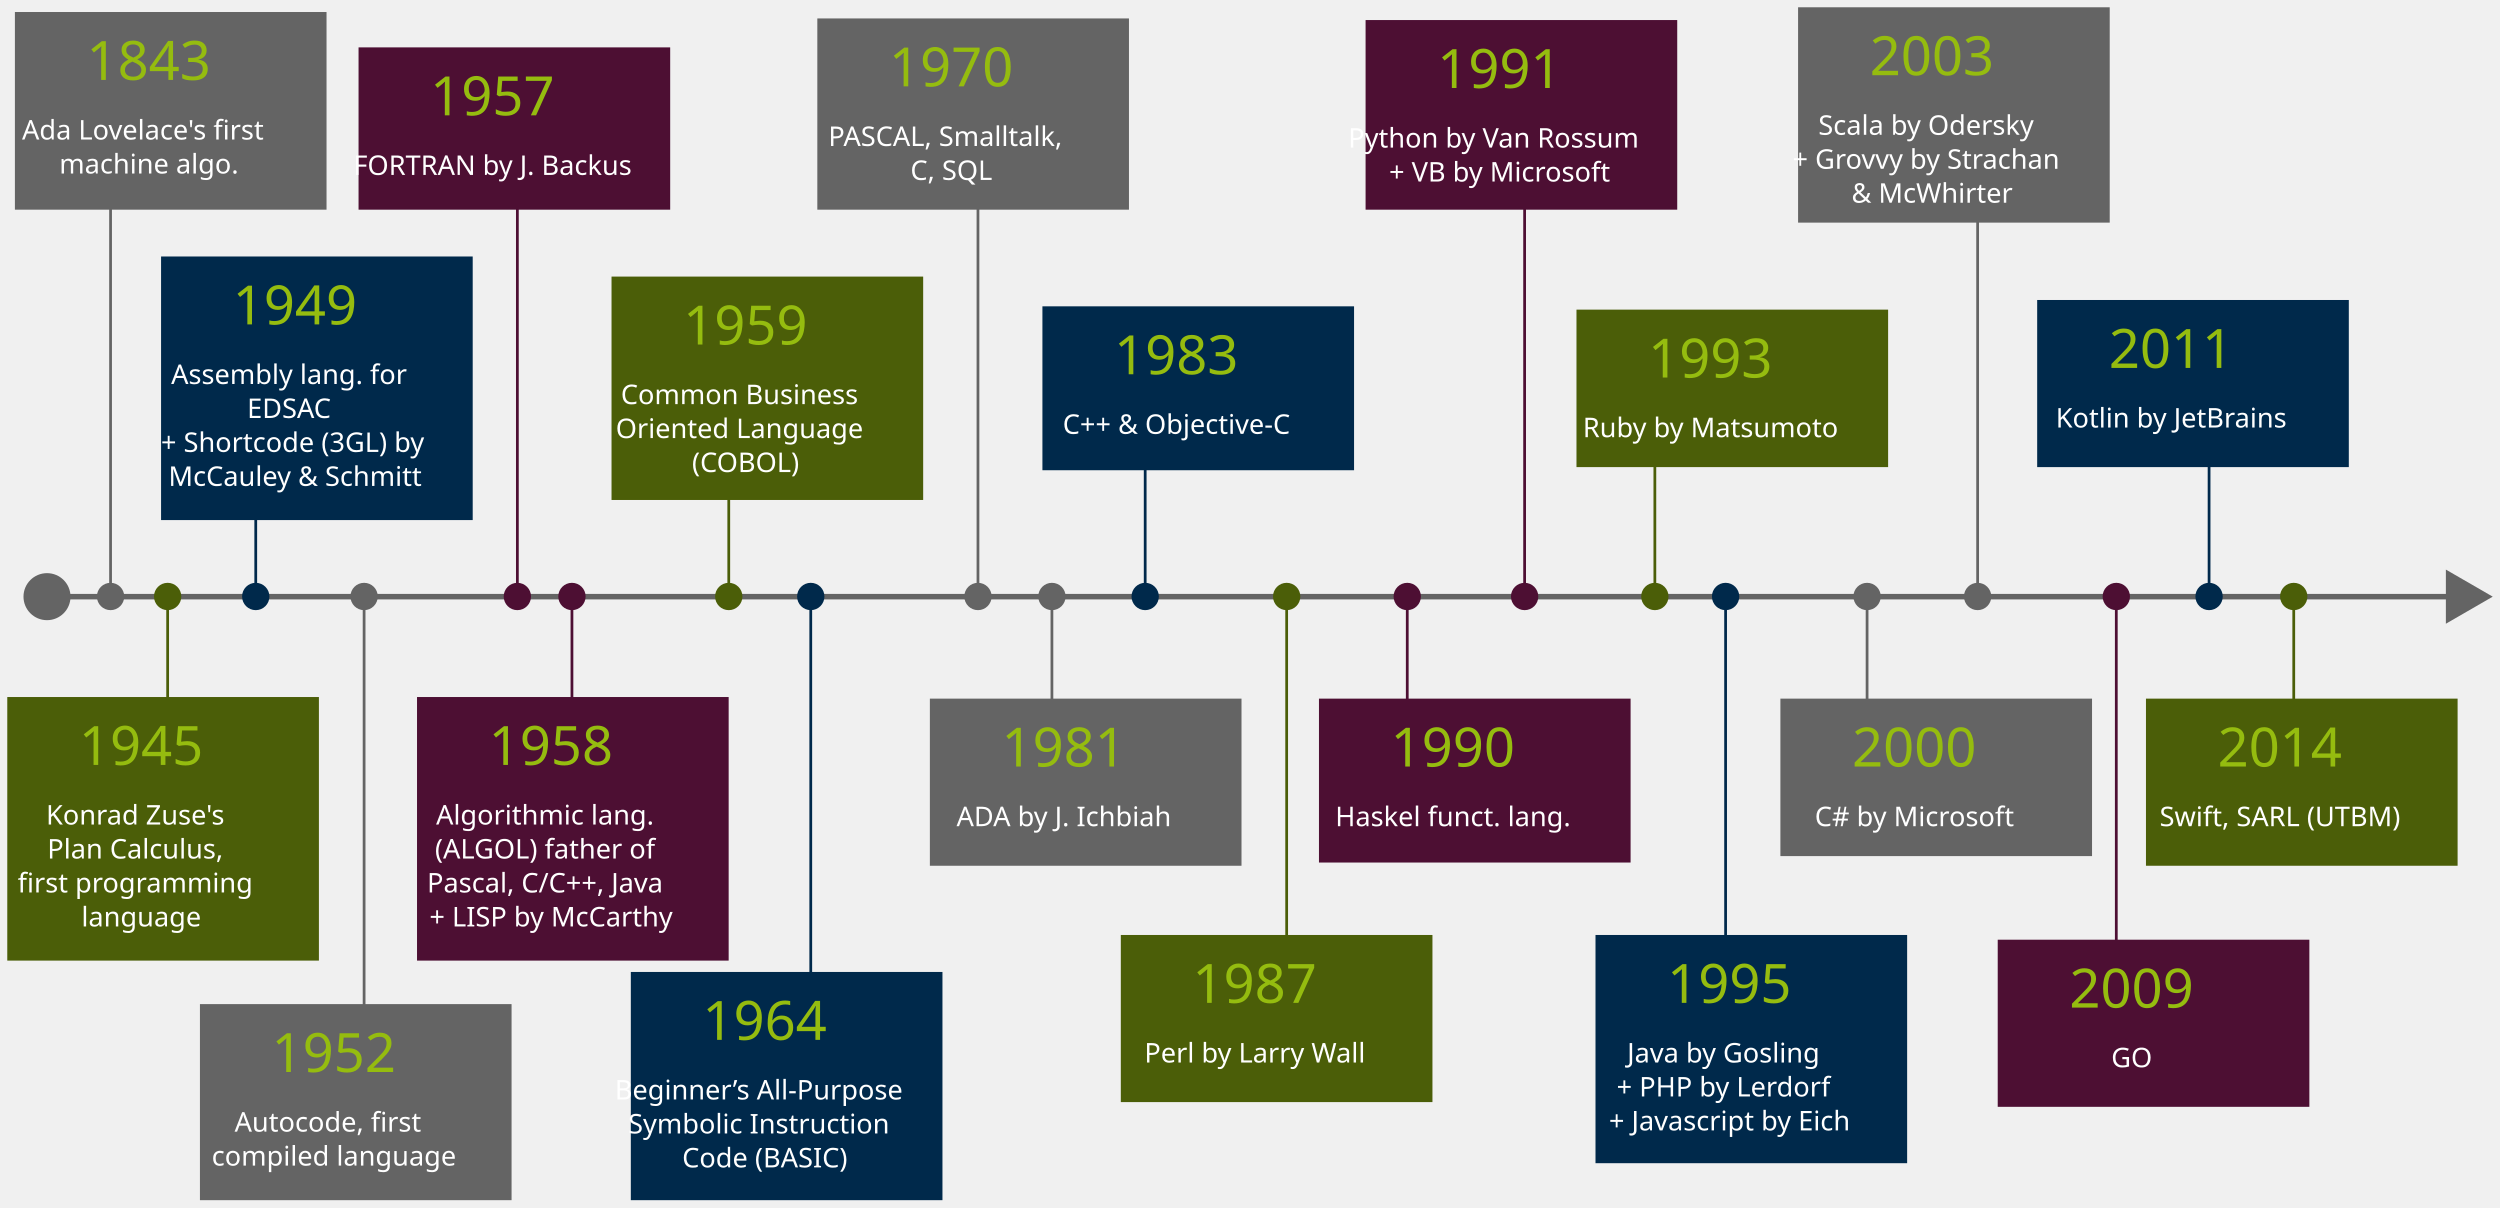
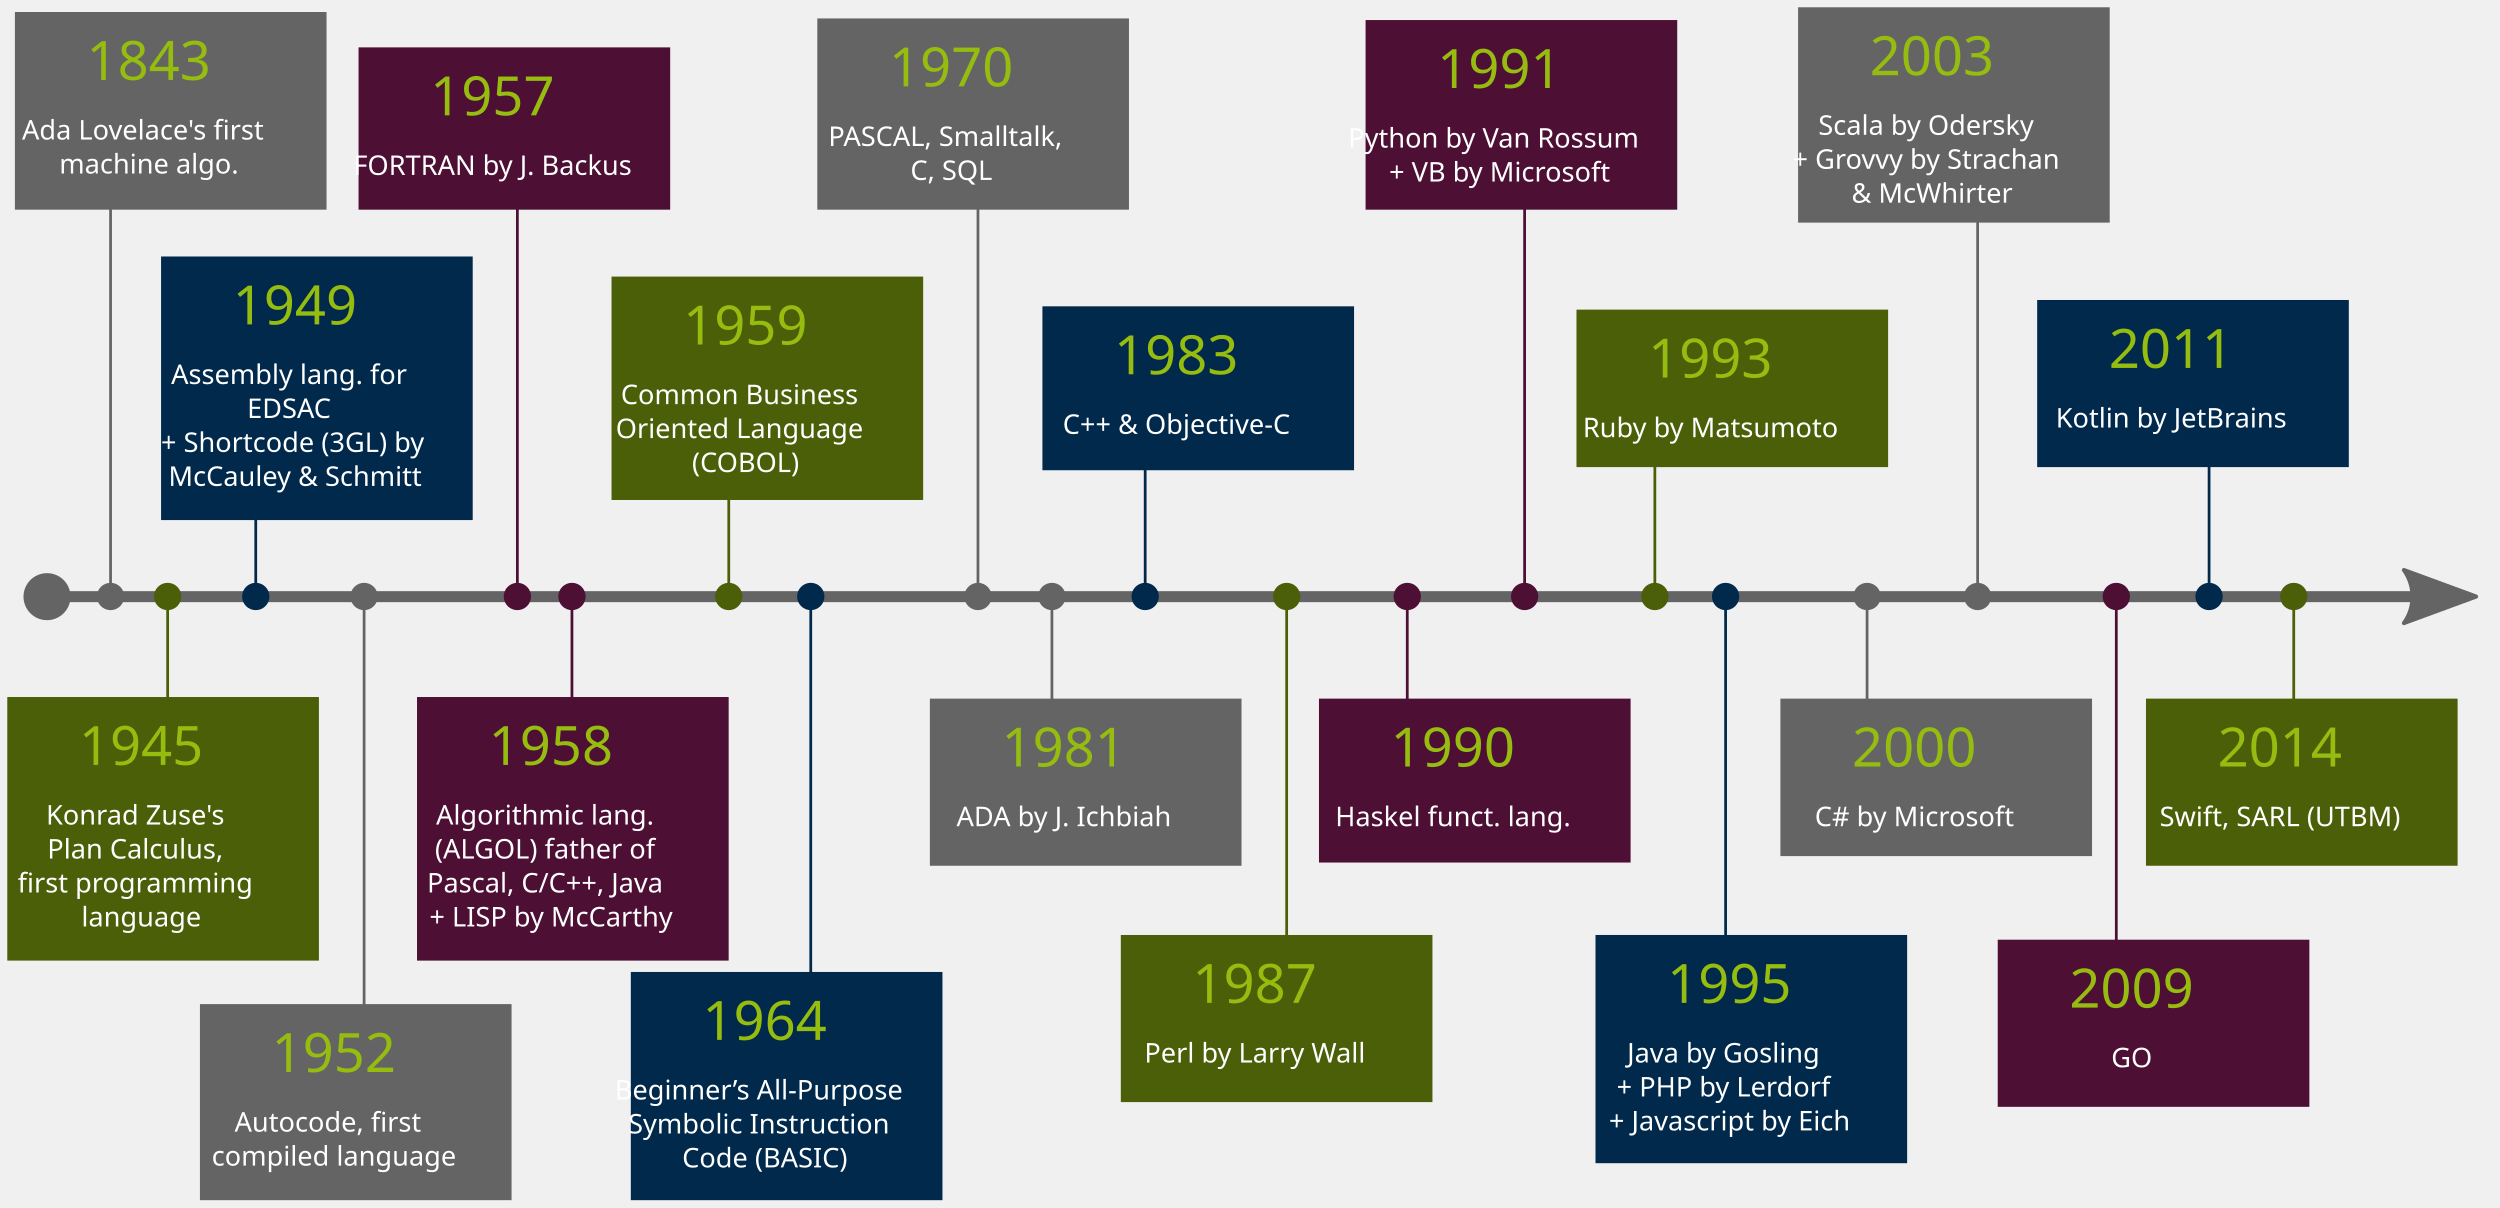
<svg xmlns="http://www.w3.org/2000/svg" width="1717.965" height="829.739" viewBox="0 0 454.545 219.535" version="1.1" id="svg8">
  <defs id="defs2">
+     <marker orient="auto" refY="0.0" refX="0.0" id="Arrow2Mend" style="overflow:visible;">
+       <path id="path1108" style="fill-rule:evenodd;stroke-width:0.625;stroke-linejoin:round;stroke:#646464;stroke-opacity:1;fill:#646464;fill-opacity:1" d="M 8.719,4.034 L -2.207,0.016 L 8.719,-4.002 C 6.973,-1.63 6.983,1.616 8.719,4.034 z " transform="scale(0.6) rotate(180) translate(0,0)" />
+     </marker>
+     <marker orient="auto" refY="0.0" refX="0.0" id="Arrow1Sstart" style="overflow:visible">
+       <path id="path1093" d="M 0.0,0.0 L 5.0,-5.0 L -12.5,0.0 L 5.0,5.0 L 0.0,0.0 z " style="fill-rule:evenodd;stroke:#646464;stroke-width:1pt;stroke-opacity:1;fill:#646464;fill-opacity:1" transform="scale(0.2) translate(6,0)" />
+     </marker>
+     <marker orient="auto" refY="0.0" refX="0.0" id="Arrow1Send" style="overflow:visible;">
+       <path id="path1096" d="M 0.0,0.0 L 5.0,-5.0 L -12.5,0.0 L 5.0,5.0 L 0.0,0.0 z " style="fill-rule:evenodd;stroke:#646464;stroke-width:1pt;stroke-opacity:1;fill:#646464;fill-opacity:1" transform="scale(0.2) rotate(180) translate(6,0)" />
+     </marker>
    <marker orient="auto" refY="0" refX="0" id="TriangleOutL" style="overflow:visible">
      <path id="path966" d="M 5.77,0 -2.88,5 V -5 Z" style="fill:#646464;fill-opacity:1;fill-rule:evenodd;stroke:#646464;stroke-width:1pt;stroke-opacity:1" transform="scale(0.8)" />
    </marker>
  </defs>
  <g id="layer1" transform="translate(-1.090882,-58.02435)">
    <g id="g1514" transform="translate(-1.5875,6.35)">
      <circle r="4.276" cy="160.158" cx="11.225" id="path12" style="opacity:1;fill:#646464;fill-opacity:1;stroke:none;stroke-width:1;stroke-miterlimit:4;stroke-dasharray:none;stroke-dashoffset:0;stroke-opacity:1" />
-       <path id="path822" d="M 8.537,160.158 H 450.219" style="fill:none;stroke:#646464;stroke-width:1;stroke-linecap:butt;stroke-linejoin:miter;stroke-miterlimit:4;stroke-dasharray:none;stroke-opacity:1;marker-end:url(#TriangleOutL)" />
+       <path id="path822" d="M 8.537,160.158 H 450.219" style="fill:none;stroke:#646464;stroke-width:2;stroke-linecap:butt;stroke-linejoin:miter;stroke-miterlimit:4;stroke-dasharray:none;stroke-opacity:1;marker-end:url(#Arrow2Mend)" />
    </g>
    <flowRoot xml:space="preserve" id="flowRoot1541" style="font-style:normal;font-weight:normal;font-size:16px;line-height:1.25;font-family:sans-serif;letter-spacing:0px;word-spacing:0px;fill:#000000;fill-opacity:1;stroke:none">
      <flowRegion id="flowRegion1543">
        <rect id="rect1545" width="38.386" height="30.305" x="212.132" y="143.655" />
      </flowRegion>
      <flowPara id="flowPara1547" />
    </flowRoot>
    <g id="g914" transform="translate(-24.26306,-9.939085)">
      <rect y="70.147" x="28.063" height="35.939" width="56.661" id="rect1535" style="opacity:1;fill:#646464;fill-opacity:1;stroke:none;stroke-width:1;stroke-miterlimit:4;stroke-dasharray:none;stroke-dashoffset:0;stroke-opacity:1" />
      <text id="text1539" y="82.499" x="56.247" style="font-style:normal;font-weight:normal;font-size:4.233px;line-height:1.25;font-family:sans-serif;letter-spacing:0px;word-spacing:0px;fill:#000000;fill-opacity:1;stroke:none;stroke-width:0.265" xml:space="preserve">
        <tspan style="font-size:9.878px;text-align:center;text-anchor:middle;fill:#95bc0f;fill-opacity:1;stroke-width:0.265" y="82.499" x="56.247" id="tspan1537">1843</tspan>
      </text>
      <text id="text1539-3" y="93.336" x="56.283" style="font-style:normal;font-weight:normal;font-size:4.233px;line-height:1.25;font-family:sans-serif;letter-spacing:0px;word-spacing:0px;fill:#000000;fill-opacity:1;stroke:none;stroke-width:0.265" xml:space="preserve">
        <tspan id="tspan872" style="font-size:4.939px;text-align:center;text-anchor:middle;fill:#ffffff;stroke-width:0.265" y="93.336" x="56.283">Ada Lovelace's first</tspan>
        <tspan id="tspan880" style="font-size:4.939px;text-align:center;text-anchor:middle;fill:#ffffff;stroke-width:0.265" y="99.51" x="56.283">machine algo.</tspan>
      </text>
    </g>
    <flowRoot xml:space="preserve" id="flowRoot882" style="font-style:normal;font-weight:normal;font-size:16px;line-height:1.25;font-family:sans-serif;letter-spacing:0px;word-spacing:0px;fill:#000000;fill-opacity:1;stroke:none">
      <flowRegion id="flowRegion884">
        <rect id="rect886" width="30.936" height="62.977" x="243.068" y="184.029" />
      </flowRegion>
      <flowPara id="flowPara888" />
    </flowRoot>
    <flowRoot xml:space="preserve" id="flowRoot890" style="font-style:normal;font-weight:normal;font-size:16px;line-height:1.25;font-family:sans-serif;letter-spacing:0px;word-spacing:0px;fill:#000000;fill-opacity:1;stroke:none">
      <flowRegion id="flowRegion892">
        <rect id="rect894" width="8.839" height="30.936" x="227.6" y="108.899" />
      </flowRegion>
      <flowPara id="flowPara896" />
    </flowRoot>
    <flowRoot xml:space="preserve" id="flowRoot898" style="font-style:normal;font-weight:normal;font-size:16px;line-height:1.25;font-family:sans-serif;letter-spacing:0px;word-spacing:0px;fill:#000000;fill-opacity:1;stroke:none">
      <flowRegion id="flowRegion900">
        <rect id="rect902" width="2.21" height="35.355" x="224.285" y="105.584" />
      </flowRegion>
      <flowPara id="flowPara904" />
    </flowRoot>
    <g id="g914-7" transform="translate(-25.6495,114.6085)">
      <rect y="70.147" x="28.063" height="47.925" width="56.661" id="rect1535-5" style="opacity:1;fill:#4b5e08;fill-opacity:1;stroke:none;stroke-width:1;stroke-miterlimit:4;stroke-dasharray:none;stroke-dashoffset:0;stroke-opacity:1" />
      <text id="text1539-35" y="82.499" x="56.247" style="font-style:normal;font-weight:normal;font-size:4.233px;line-height:1.25;font-family:sans-serif;letter-spacing:0px;word-spacing:0px;fill:#000000;fill-opacity:1;stroke:none;stroke-width:0.265" xml:space="preserve">
        <tspan style="font-size:9.878px;text-align:center;text-anchor:middle;fill:#95bc0f;fill-opacity:1;stroke-width:0.265" y="82.499" x="56.247" id="tspan1537-6">1945</tspan>
      </text>
      <text id="text1539-3-2" y="93.336" x="56.283" style="font-style:normal;font-weight:normal;font-size:4.233px;line-height:1.25;font-family:sans-serif;letter-spacing:0px;word-spacing:0px;fill:#000000;fill-opacity:1;stroke:none;stroke-width:0.265" xml:space="preserve">
        <tspan id="tspan880-7" style="font-size:4.939px;text-align:center;text-anchor:middle;fill:#ffffff;stroke-width:0.265" y="93.336" x="56.283">Konrad Zuse's</tspan>
        <tspan style="font-size:4.939px;text-align:center;text-anchor:middle;fill:#ffffff;stroke-width:0.265" y="99.51" x="56.283" id="tspan964">Plan Calculus,</tspan>
        <tspan style="font-size:4.939px;text-align:center;text-anchor:middle;fill:#ffffff;stroke-width:0.265" y="105.684" x="56.283" id="tspan966">first programming</tspan>
        <tspan style="font-size:4.939px;text-align:center;text-anchor:middle;fill:#ffffff;stroke-width:0.265" y="111.857" x="56.283" id="tspan968">language</tspan>
      </text>
    </g>
    <g id="g914-7-0" transform="translate(2.313551,34.51118)">
      <rect y="70.147" x="28.063" height="47.925" width="56.661" id="rect1535-5-9" style="opacity:1;fill:#00294b;fill-opacity:1;stroke:none;stroke-width:1;stroke-miterlimit:4;stroke-dasharray:none;stroke-dashoffset:0;stroke-opacity:1" />
      <text id="text1539-35-3" y="82.499" x="56.247" style="font-style:normal;font-weight:normal;font-size:4.233px;line-height:1.25;font-family:sans-serif;letter-spacing:0px;word-spacing:0px;fill:#000000;fill-opacity:1;stroke:none;stroke-width:0.265" xml:space="preserve">
        <tspan style="font-size:9.878px;text-align:center;text-anchor:middle;fill:#95bc0f;fill-opacity:1;stroke-width:0.265" y="82.499" x="56.247" id="tspan1537-6-6">1949</tspan>
      </text>
      <text id="text1539-3-2-0" y="93.336" x="56.283" style="font-style:normal;font-weight:normal;font-size:4.233px;line-height:1.25;font-family:sans-serif;letter-spacing:0px;word-spacing:0px;fill:#000000;fill-opacity:1;stroke:none;stroke-width:0.265" xml:space="preserve">
        <tspan style="font-size:4.939px;text-align:center;text-anchor:middle;fill:#ffffff;stroke-width:0.265" y="93.336" x="56.283" id="tspan968-1">Assembly lang. for</tspan>
        <tspan style="font-size:4.939px;text-align:center;text-anchor:middle;fill:#ffffff;stroke-width:0.265" y="99.51" x="56.283" id="tspan1023">EDSAC</tspan>
        <tspan style="font-size:4.939px;text-align:center;text-anchor:middle;fill:#ffffff;stroke-width:0.265" y="105.684" x="56.283" id="tspan1025"> + Shortcode (3GL) by</tspan>
        <tspan style="font-size:4.939px;text-align:center;text-anchor:middle;fill:#ffffff;stroke-width:0.265" y="111.857" x="56.283" id="tspan1027">McCauley &amp; Schmitt</tspan>
      </text>
    </g>
    <g id="g914-7-0-8" transform="translate(9.379498,170.4428)">
      <rect y="70.147" x="28.063" height="35.647" width="56.661" id="rect1535-5-9-7" style="opacity:1;fill:#646464;fill-opacity:1;stroke:none;stroke-width:1;stroke-miterlimit:4;stroke-dasharray:none;stroke-dashoffset:0;stroke-opacity:1" />
      <text id="text1539-35-3-9" y="82.499" x="56.247" style="font-style:normal;font-weight:normal;font-size:4.233px;line-height:1.25;font-family:sans-serif;letter-spacing:0px;word-spacing:0px;fill:#000000;fill-opacity:1;stroke:none;stroke-width:0.265" xml:space="preserve">
        <tspan style="font-size:9.878px;text-align:center;text-anchor:middle;fill:#95bc0f;fill-opacity:1;stroke-width:0.265" y="82.499" x="56.247" id="tspan1537-6-6-2">1952</tspan>
      </text>
      <text id="text1539-3-2-0-0" y="93.336" x="56.283" style="font-style:normal;font-weight:normal;font-size:4.233px;line-height:1.25;font-family:sans-serif;letter-spacing:0px;word-spacing:0px;fill:#000000;fill-opacity:1;stroke:none;stroke-width:0.265" xml:space="preserve">
        <tspan style="font-size:4.939px;text-align:center;text-anchor:middle;fill:#ffffff;stroke-width:0.265" y="93.336" x="56.283" id="tspan1027-5">Autocode, first</tspan>
        <tspan style="font-size:4.939px;text-align:center;text-anchor:middle;fill:#ffffff;stroke-width:0.265" y="99.51" x="56.283" id="tspan1077">compiled language</tspan>
      </text>
    </g>
    <g id="g914-7-0-8-9" transform="translate(38.2189,-3.50791)">
      <rect y="70.147" x="28.063" height="29.508" width="56.661" id="rect1535-5-9-7-2" style="opacity:1;fill:#4d0f33;fill-opacity:1;stroke:none;stroke-width:1;stroke-miterlimit:4;stroke-dasharray:none;stroke-dashoffset:0;stroke-opacity:1" />
      <text id="text1539-35-3-9-2" y="82.499" x="56.247" style="font-style:normal;font-weight:normal;font-size:4.233px;line-height:1.25;font-family:sans-serif;letter-spacing:0px;word-spacing:0px;fill:#000000;fill-opacity:1;stroke:none;stroke-width:0.265" xml:space="preserve">
        <tspan style="font-size:9.878px;text-align:center;text-anchor:middle;fill:#95bc0f;fill-opacity:1;stroke-width:0.265" y="82.499" x="56.247" id="tspan1537-6-6-2-8">1957</tspan>
      </text>
      <text id="text1539-3-2-0-0-9" y="93.336" x="56.283" style="font-style:normal;font-weight:normal;font-size:4.233px;line-height:1.25;font-family:sans-serif;letter-spacing:0px;word-spacing:0px;fill:#000000;fill-opacity:1;stroke:none;stroke-width:0.265" xml:space="preserve">
        <tspan style="font-size:4.939px;text-align:center;text-anchor:middle;fill:#ffffff;stroke-width:0.265" y="93.336" x="56.283" id="tspan1077-3">FORTRAN by J. Backus</tspan>
      </text>
    </g>
    <g id="g914-7-0-6" transform="translate(48.85048,114.6085)">
      <rect y="70.147" x="28.063" height="47.925" width="56.661" id="rect1535-5-9-1" style="opacity:1;fill:#4d0f33;fill-opacity:1;stroke:none;stroke-width:1;stroke-miterlimit:4;stroke-dasharray:none;stroke-dashoffset:0;stroke-opacity:1" />
      <text id="text1539-35-3-2" y="82.499" x="56.247" style="font-style:normal;font-weight:normal;font-size:4.233px;line-height:1.25;font-family:sans-serif;letter-spacing:0px;word-spacing:0px;fill:#000000;fill-opacity:1;stroke:none;stroke-width:0.265" xml:space="preserve">
        <tspan style="font-size:9.878px;text-align:center;text-anchor:middle;fill:#95bc0f;fill-opacity:1;stroke-width:0.265" y="82.499" x="56.247" id="tspan1537-6-6-9">1958</tspan>
      </text>
      <text id="text1539-3-2-0-3" y="93.336" x="56.283" style="font-style:normal;font-weight:normal;font-size:4.233px;line-height:1.25;font-family:sans-serif;letter-spacing:0px;word-spacing:0px;fill:#000000;fill-opacity:1;stroke:none;stroke-width:0.265" xml:space="preserve">
        <tspan style="font-size:4.939px;text-align:center;text-anchor:middle;fill:#ffffff;stroke-width:0.265" y="93.336" x="56.283" id="tspan1027-7">Algorithmic lang.</tspan>
        <tspan style="font-size:4.939px;text-align:center;text-anchor:middle;fill:#ffffff;stroke-width:0.265" y="99.51" x="56.283" id="tspan1162">(ALGOL) father of</tspan>
        <tspan style="font-size:4.939px;text-align:center;text-anchor:middle;fill:#ffffff;stroke-width:0.265" y="105.684" x="56.283" id="tspan1164">Pascal, C/C++, Java</tspan>
        <tspan style="font-size:4.939px;text-align:center;text-anchor:middle;fill:#ffffff;stroke-width:0.265" y="111.857" x="56.283" id="tspan1205">+ LISP by McCarthy</tspan>
      </text>
    </g>
    <g id="g914-7-0-6-2" transform="translate(84.21497,38.16526)">
      <rect y="70.147" x="28.063" height="40.617" width="56.661" id="rect1535-5-9-1-0" style="opacity:1;fill:#4b5e08;fill-opacity:1;stroke:none;stroke-width:1;stroke-miterlimit:4;stroke-dasharray:none;stroke-dashoffset:0;stroke-opacity:1" />
      <text id="text1539-35-3-2-6" y="82.499" x="56.247" style="font-style:normal;font-weight:normal;font-size:4.233px;line-height:1.25;font-family:sans-serif;letter-spacing:0px;word-spacing:0px;fill:#000000;fill-opacity:1;stroke:none;stroke-width:0.265" xml:space="preserve">
        <tspan style="font-size:9.878px;text-align:center;text-anchor:middle;fill:#95bc0f;fill-opacity:1;stroke-width:0.265" y="82.499" x="56.247" id="tspan1537-6-6-9-1">1959</tspan>
      </text>
      <text id="text1539-3-2-0-3-5" y="93.336" x="56.283" style="font-style:normal;font-weight:normal;font-size:4.233px;line-height:1.25;font-family:sans-serif;letter-spacing:0px;word-spacing:0px;fill:#000000;fill-opacity:1;stroke:none;stroke-width:0.265" xml:space="preserve">
        <tspan style="font-size:4.939px;text-align:center;text-anchor:middle;fill:#ffffff;stroke-width:0.265" y="93.336" x="56.283" id="tspan1205-6">Common Business</tspan>
        <tspan style="font-size:4.939px;text-align:center;text-anchor:middle;fill:#ffffff;stroke-width:0.265" y="99.51" x="56.283" id="tspan1255">Oriented Language</tspan>
        <tspan style="font-size:4.939px;text-align:center;text-anchor:middle;fill:#ffffff;stroke-width:0.265" y="105.684" x="56.283" id="tspan1257">(COBOL)</tspan>
      </text>
    </g>
    <g id="g914-7-0-6-5" transform="translate(87.72288,164.5963)">
      <rect y="70.147" x="28.063" height="41.494" width="56.661" id="rect1535-5-9-1-6" style="opacity:1;fill:#00294b;fill-opacity:1;stroke:none;stroke-width:1;stroke-miterlimit:4;stroke-dasharray:none;stroke-dashoffset:0;stroke-opacity:1" />
      <text id="text1539-35-3-2-9" y="82.499" x="56.247" style="font-style:normal;font-weight:normal;font-size:4.233px;line-height:1.25;font-family:sans-serif;letter-spacing:0px;word-spacing:0px;fill:#000000;fill-opacity:1;stroke:none;stroke-width:0.265" xml:space="preserve">
        <tspan style="font-size:9.878px;text-align:center;text-anchor:middle;fill:#95bc0f;fill-opacity:1;stroke-width:0.265" y="82.499" x="56.247" id="tspan1537-6-6-9-3">1964</tspan>
      </text>
      <text id="text1539-3-2-0-3-7" y="93.336" x="56.283" style="font-style:normal;font-weight:normal;font-size:4.233px;line-height:1.25;font-family:sans-serif;letter-spacing:0px;word-spacing:0px;fill:#000000;fill-opacity:1;stroke:none;stroke-width:0.265" xml:space="preserve">
        <tspan style="font-size:4.939px;text-align:center;text-anchor:middle;fill:#ffffff;stroke-width:0.265" y="93.336" x="56.283" id="tspan1205-5">Beginner’s All-Purpose</tspan>
        <tspan style="font-size:4.939px;text-align:center;text-anchor:middle;fill:#ffffff;stroke-width:0.265" y="99.51" x="56.283" id="tspan1307">Symbolic Instruction</tspan>
        <tspan style="font-size:4.939px;text-align:center;text-anchor:middle;fill:#ffffff;stroke-width:0.265" y="105.684" x="56.283" id="tspan1309">Code (BASIC)</tspan>
      </text>
    </g>
    <g id="g914-7-0-6-4" transform="translate(121.6327,-8.769782)">
      <rect y="70.147" x="28.063" height="34.77" width="56.661" id="rect1535-5-9-1-7" style="opacity:1;fill:#646464;fill-opacity:1;stroke:none;stroke-width:1;stroke-miterlimit:4;stroke-dasharray:none;stroke-dashoffset:0;stroke-opacity:1" />
      <text id="text1539-35-3-2-4" y="82.499" x="56.247" style="font-style:normal;font-weight:normal;font-size:4.233px;line-height:1.25;font-family:sans-serif;letter-spacing:0px;word-spacing:0px;fill:#000000;fill-opacity:1;stroke:none;stroke-width:0.265" xml:space="preserve">
        <tspan style="font-size:9.878px;text-align:center;text-anchor:middle;fill:#95bc0f;fill-opacity:1;stroke-width:0.265" y="82.499" x="56.247" id="tspan1537-6-6-9-4">1970</tspan>
      </text>
      <text id="text1539-3-2-0-3-3" y="93.336" x="56.283" style="font-style:normal;font-weight:normal;font-size:4.233px;line-height:1.25;font-family:sans-serif;letter-spacing:0px;word-spacing:0px;fill:#000000;fill-opacity:1;stroke:none;stroke-width:0.265" xml:space="preserve">
        <tspan style="font-size:4.939px;text-align:center;text-anchor:middle;fill:#ffffff;stroke-width:0.265" y="93.336" x="56.283" id="tspan1359">PASCAL, Smalltalk,</tspan>
        <tspan style="font-size:4.939px;text-align:center;text-anchor:middle;fill:#ffffff;stroke-width:0.265" y="99.51" x="56.283" id="tspan1363">C, SQL</tspan>
      </text>
    </g>
    <g id="g914-7-0-6-8" transform="translate(142.0955,114.9009)">
      <rect y="70.147" x="28.063" height="30.385" width="56.661" id="rect1535-5-9-1-4" style="opacity:1;fill:#646464;fill-opacity:1;stroke:none;stroke-width:1;stroke-miterlimit:4;stroke-dasharray:none;stroke-dashoffset:0;stroke-opacity:1" />
      <text id="text1539-35-3-2-3" y="82.499" x="56.247" style="font-style:normal;font-weight:normal;font-size:4.233px;line-height:1.25;font-family:sans-serif;letter-spacing:0px;word-spacing:0px;fill:#000000;fill-opacity:1;stroke:none;stroke-width:0.265" xml:space="preserve">
        <tspan style="font-size:9.878px;text-align:center;text-anchor:middle;fill:#95bc0f;fill-opacity:1;stroke-width:0.265" y="82.499" x="56.247" id="tspan1537-6-6-9-14">1981</tspan>
      </text>
      <text id="text1539-3-2-0-3-9" y="93.336" x="56.283" style="font-style:normal;font-weight:normal;font-size:4.233px;line-height:1.25;font-family:sans-serif;letter-spacing:0px;word-spacing:0px;fill:#000000;fill-opacity:1;stroke:none;stroke-width:0.265" xml:space="preserve">
        <tspan style="font-size:4.939px;text-align:center;text-anchor:middle;fill:#ffffff;stroke-width:0.265" y="93.336" x="56.283" id="tspan1205-8">ADA by J. Ichbiah</tspan>
      </text>
    </g>
    <g id="g914-7-0-6-9" transform="translate(162.5583,43.57329)">
      <rect y="70.147" x="28.063" height="29.801" width="56.661" id="rect1535-5-9-1-2" style="opacity:1;fill:#00294b;fill-opacity:1;stroke:none;stroke-width:1;stroke-miterlimit:4;stroke-dasharray:none;stroke-dashoffset:0;stroke-opacity:1" />
      <text id="text1539-35-3-2-66" y="82.499" x="56.247" style="font-style:normal;font-weight:normal;font-size:4.233px;line-height:1.25;font-family:sans-serif;letter-spacing:0px;word-spacing:0px;fill:#000000;fill-opacity:1;stroke:none;stroke-width:0.265" xml:space="preserve">
        <tspan style="font-size:9.878px;text-align:center;text-anchor:middle;fill:#95bc0f;fill-opacity:1;stroke-width:0.265" y="82.499" x="56.247" id="tspan1537-6-6-9-49">1983</tspan>
      </text>
      <text id="text1539-3-2-0-3-50" y="93.336" x="56.283" style="font-style:normal;font-weight:normal;font-size:4.233px;line-height:1.25;font-family:sans-serif;letter-spacing:0px;word-spacing:0px;fill:#000000;fill-opacity:1;stroke:none;stroke-width:0.265" xml:space="preserve">
        <tspan style="font-size:4.939px;text-align:center;text-anchor:middle;fill:#ffffff;stroke-width:0.265" y="93.336" x="56.283" id="tspan1205-1">C++ &amp; Objective-C</tspan>
      </text>
    </g>
    <g id="g914-7-0-6-7" transform="translate(176.8119,157.8728)">
      <rect y="70.147" x="28.063" height="30.385" width="56.661" id="rect1535-5-9-1-27" style="opacity:1;fill:#4b5e08;fill-opacity:1;stroke:none;stroke-width:1;stroke-miterlimit:4;stroke-dasharray:none;stroke-dashoffset:0;stroke-opacity:1" />
      <text id="text1539-35-3-2-2" y="82.499" x="56.247" style="font-style:normal;font-weight:normal;font-size:4.233px;line-height:1.25;font-family:sans-serif;letter-spacing:0px;word-spacing:0px;fill:#000000;fill-opacity:1;stroke:none;stroke-width:0.265" xml:space="preserve">
        <tspan style="font-size:9.878px;text-align:center;text-anchor:middle;fill:#95bc0f;fill-opacity:1;stroke-width:0.265" y="82.499" x="56.247" id="tspan1537-6-6-9-2">1987</tspan>
      </text>
      <text id="text1539-3-2-0-3-6" y="93.336" x="56.283" style="font-style:normal;font-weight:normal;font-size:4.233px;line-height:1.25;font-family:sans-serif;letter-spacing:0px;word-spacing:0px;fill:#000000;fill-opacity:1;stroke:none;stroke-width:0.265" xml:space="preserve">
        <tspan style="font-size:4.939px;text-align:center;text-anchor:middle;fill:#ffffff;stroke-width:0.265" y="93.336" x="56.283" id="tspan1205-15">Perl by Larry Wall</tspan>
      </text>
    </g>
    <g id="g914-7-0-6-9-9" transform="translate(212.8384,114.9009)">
      <rect y="70.147" x="28.063" height="29.801" width="56.661" id="rect1535-5-9-1-2-4" style="opacity:1;fill:#4d0f33;fill-opacity:1;stroke:none;stroke-width:1;stroke-miterlimit:4;stroke-dasharray:none;stroke-dashoffset:0;stroke-opacity:1" />
      <text id="text1539-35-3-2-66-9" y="82.499" x="56.247" style="font-style:normal;font-weight:normal;font-size:4.233px;line-height:1.25;font-family:sans-serif;letter-spacing:0px;word-spacing:0px;fill:#000000;fill-opacity:1;stroke:none;stroke-width:0.265" xml:space="preserve">
        <tspan style="font-size:9.878px;text-align:center;text-anchor:middle;fill:#95bc0f;fill-opacity:1;stroke-width:0.265" y="82.499" x="56.247" id="tspan1537-6-6-9-49-0">1990</tspan>
      </text>
      <text id="text1539-3-2-0-3-50-9" y="93.336" x="56.283" style="font-style:normal;font-weight:normal;font-size:4.233px;line-height:1.25;font-family:sans-serif;letter-spacing:0px;word-spacing:0px;fill:#000000;fill-opacity:1;stroke:none;stroke-width:0.265" xml:space="preserve">
        <tspan style="font-size:4.939px;text-align:center;text-anchor:middle;fill:#ffffff;stroke-width:0.265" y="93.336" x="56.283" id="tspan1205-1-1">Haskel funct. lang.</tspan>
      </text>
    </g>
    <g id="g914-7-0-6-77" transform="translate(221.3159,-8.477454)">
      <rect y="70.147" x="28.063" height="34.478" width="56.661" id="rect1535-5-9-1-1" style="opacity:1;fill:#4d0f33;fill-opacity:1;stroke:none;stroke-width:1;stroke-miterlimit:4;stroke-dasharray:none;stroke-dashoffset:0;stroke-opacity:1" />
      <text id="text1539-35-3-2-1" y="82.499" x="56.247" style="font-style:normal;font-weight:normal;font-size:4.233px;line-height:1.25;font-family:sans-serif;letter-spacing:0px;word-spacing:0px;fill:#000000;fill-opacity:1;stroke:none;stroke-width:0.265" xml:space="preserve">
        <tspan style="font-size:9.878px;text-align:center;text-anchor:middle;fill:#95bc0f;fill-opacity:1;stroke-width:0.265" y="82.499" x="56.247" id="tspan1537-6-6-9-5">1991</tspan>
      </text>
      <text id="text1539-3-2-0-3-97" y="93.336" x="56.283" style="font-style:normal;font-weight:normal;font-size:4.233px;line-height:1.25;font-family:sans-serif;letter-spacing:0px;word-spacing:0px;fill:#000000;fill-opacity:1;stroke:none;stroke-width:0.265" xml:space="preserve">
        <tspan style="font-size:4.939px;text-align:center;text-anchor:middle;fill:#ffffff;stroke-width:0.265" y="93.336" x="56.283" id="tspan1205-3">Python by Van Rossum</tspan>
        <tspan style="font-size:4.939px;text-align:center;text-anchor:middle;fill:#ffffff;stroke-width:0.265" y="99.51" x="56.283" id="tspan1601">+ VB by Microsoft</tspan>
      </text>
    </g>
    <g id="g914-7-0-6-6" transform="translate(259.6607,44.17465)">
      <rect y="70.147" x="28.063" height="28.631" width="56.661" id="rect1535-5-9-1-5" style="opacity:1;fill:#4b5e08;fill-opacity:1;stroke:none;stroke-width:1;stroke-miterlimit:4;stroke-dasharray:none;stroke-dashoffset:0;stroke-opacity:1" />
      <text id="text1539-35-3-2-63" y="82.499" x="56.247" style="font-style:normal;font-weight:normal;font-size:4.233px;line-height:1.25;font-family:sans-serif;letter-spacing:0px;word-spacing:0px;fill:#000000;fill-opacity:1;stroke:none;stroke-width:0.265" xml:space="preserve">
        <tspan style="font-size:9.878px;text-align:center;text-anchor:middle;fill:#95bc0f;fill-opacity:1;stroke-width:0.265" y="82.499" x="56.247" id="tspan1537-6-6-9-9">1993</tspan>
      </text>
      <text id="text1539-3-2-0-3-4" y="93.336" x="56.283" style="font-style:normal;font-weight:normal;font-size:4.233px;line-height:1.25;font-family:sans-serif;letter-spacing:0px;word-spacing:0px;fill:#000000;fill-opacity:1;stroke:none;stroke-width:0.265" xml:space="preserve">
        <tspan style="font-size:4.939px;text-align:center;text-anchor:middle;fill:#ffffff;stroke-width:0.265" y="93.336" x="56.283" id="tspan1205-9">Ruby by Matsumoto</tspan>
      </text>
    </g>
    <g id="g914-7-0-6-0" transform="translate(263.1185,157.8728)">
      <rect y="70.147" x="28.063" height="41.494" width="56.661" id="rect1535-5-9-1-9" style="opacity:1;fill:#00294b;fill-opacity:1;stroke:none;stroke-width:1;stroke-miterlimit:4;stroke-dasharray:none;stroke-dashoffset:0;stroke-opacity:1" />
      <text id="text1539-35-3-2-638" y="82.499" x="56.247" style="font-style:normal;font-weight:normal;font-size:4.233px;line-height:1.25;font-family:sans-serif;letter-spacing:0px;word-spacing:0px;fill:#000000;fill-opacity:1;stroke:none;stroke-width:0.265" xml:space="preserve">
        <tspan style="font-size:9.878px;text-align:center;text-anchor:middle;fill:#95bc0f;fill-opacity:1;stroke-width:0.265" y="82.499" x="56.247" id="tspan1537-6-6-9-56">1995</tspan>
      </text>
      <text id="text1539-3-2-0-3-1" y="93.336" x="56.283" style="font-style:normal;font-weight:normal;font-size:4.233px;line-height:1.25;font-family:sans-serif;letter-spacing:0px;word-spacing:0px;fill:#000000;fill-opacity:1;stroke:none;stroke-width:0.265" xml:space="preserve">
        <tspan style="font-size:4.939px;text-align:center;text-anchor:middle;fill:#ffffff;stroke-width:0.265" y="93.336" x="56.283" id="tspan1205-84">Java by Gosling</tspan>
        <tspan style="font-size:4.939px;text-align:center;text-anchor:middle;fill:#ffffff;stroke-width:0.265" y="99.51" x="56.283" id="tspan1729">+ PHP by Lerdorf</tspan>
        <tspan style="font-size:4.939px;text-align:center;text-anchor:middle;fill:#ffffff;stroke-width:0.265" y="105.684" x="56.283" id="tspan1731">+ Javascript by Eich</tspan>
      </text>
    </g>
    <g id="g914-7-0-6-6-8" transform="translate(296.736,114.9009)">
      <rect y="70.147" x="28.063" height="28.631" width="56.661" id="rect1535-5-9-1-5-1" style="opacity:1;fill:#646464;fill-opacity:1;stroke:none;stroke-width:1;stroke-miterlimit:4;stroke-dasharray:none;stroke-dashoffset:0;stroke-opacity:1" />
      <text id="text1539-35-3-2-63-0" y="82.499" x="56.247" style="font-style:normal;font-weight:normal;font-size:4.233px;line-height:1.25;font-family:sans-serif;letter-spacing:0px;word-spacing:0px;fill:#000000;fill-opacity:1;stroke:none;stroke-width:0.265" xml:space="preserve">
        <tspan style="font-size:9.878px;text-align:center;text-anchor:middle;fill:#95bc0f;fill-opacity:1;stroke-width:0.265" y="82.499" x="56.247" id="tspan1537-6-6-9-9-3">2000</tspan>
      </text>
      <text id="text1539-3-2-0-3-4-0" y="93.336" x="56.283" style="font-style:normal;font-weight:normal;font-size:4.233px;line-height:1.25;font-family:sans-serif;letter-spacing:0px;word-spacing:0px;fill:#000000;fill-opacity:1;stroke:none;stroke-width:0.265" xml:space="preserve">
        <tspan style="font-size:4.939px;text-align:center;text-anchor:middle;fill:#ffffff;stroke-width:0.265" y="93.336" x="56.283" id="tspan1205-9-4">C# by Microsoft</tspan>
      </text>
    </g>
    <g id="g914-7-0-6-77-4" transform="translate(299.9516,-10.79936)">
      <rect y="70.147" x="28.063" height="39.155" width="56.661" id="rect1535-5-9-1-1-4" style="opacity:1;fill:#646464;fill-opacity:1;stroke:none;stroke-width:1;stroke-miterlimit:4;stroke-dasharray:none;stroke-dashoffset:0;stroke-opacity:1" />
      <text id="text1539-35-3-2-1-4" y="82.499" x="56.247" style="font-style:normal;font-weight:normal;font-size:4.233px;line-height:1.25;font-family:sans-serif;letter-spacing:0px;word-spacing:0px;fill:#000000;fill-opacity:1;stroke:none;stroke-width:0.265" xml:space="preserve">
        <tspan style="font-size:9.878px;text-align:center;text-anchor:middle;fill:#95bc0f;fill-opacity:1;stroke-width:0.265" y="82.499" x="56.247" id="tspan1537-6-6-9-5-7">2003</tspan>
      </text>
      <text id="text1539-3-2-0-3-97-6" y="93.336" x="56.283" style="font-style:normal;font-weight:normal;font-size:4.233px;line-height:1.25;font-family:sans-serif;letter-spacing:0px;word-spacing:0px;fill:#000000;fill-opacity:1;stroke:none;stroke-width:0.265" xml:space="preserve">
        <tspan style="font-size:4.939px;text-align:center;text-anchor:middle;fill:#ffffff;stroke-width:0.265" y="93.336" x="56.283" id="tspan1601-1">Scala by Odersky</tspan>
        <tspan style="font-size:4.939px;text-align:center;text-anchor:middle;fill:#ffffff;stroke-width:0.265" y="99.51" x="56.283" id="tspan1798">+ Grovvy by Strachan</tspan>
        <tspan style="font-size:4.939px;text-align:center;text-anchor:middle;fill:#ffffff;stroke-width:0.265" y="105.684" x="56.283" id="tspan1800">&amp; McWhirter</tspan>
      </text>
    </g>
    <g id="g914-7-0-6-8-7" transform="translate(336.2501,158.733)">
      <rect y="70.147" x="28.063" height="30.385" width="56.661" id="rect1535-5-9-1-4-5" style="opacity:1;fill:#4d0f33;fill-opacity:1;stroke:none;stroke-width:1;stroke-miterlimit:4;stroke-dasharray:none;stroke-dashoffset:0;stroke-opacity:1" />
      <text id="text1539-35-3-2-3-9" y="82.499" x="56.247" style="font-style:normal;font-weight:normal;font-size:4.233px;line-height:1.25;font-family:sans-serif;letter-spacing:0px;word-spacing:0px;fill:#000000;fill-opacity:1;stroke:none;stroke-width:0.265" xml:space="preserve">
        <tspan style="font-size:9.878px;text-align:center;text-anchor:middle;fill:#95bc0f;fill-opacity:1;stroke-width:0.265" y="82.499" x="56.247" id="tspan1537-6-6-9-14-6">2009</tspan>
      </text>
      <text id="text1539-3-2-0-3-9-2" y="93.336" x="56.283" style="font-style:normal;font-weight:normal;font-size:4.233px;line-height:1.25;font-family:sans-serif;letter-spacing:0px;word-spacing:0px;fill:#000000;fill-opacity:1;stroke:none;stroke-width:0.265" xml:space="preserve">
        <tspan style="font-size:4.939px;text-align:center;text-anchor:middle;fill:#ffffff;stroke-width:0.265" y="93.336" x="56.283" id="tspan1205-8-1">GO</tspan>
      </text>
    </g>
    <g id="g914-7-0-6-8-7-7" transform="translate(343.4229,42.42069)">
      <rect y="70.147" x="28.063" height="30.385" width="56.661" id="rect1535-5-9-1-4-5-8" style="opacity:1;fill:#00294b;fill-opacity:1;stroke:none;stroke-width:1;stroke-miterlimit:4;stroke-dasharray:none;stroke-dashoffset:0;stroke-opacity:1" />
      <text id="text1539-35-3-2-3-9-5" y="82.499" x="56.247" style="font-style:normal;font-weight:normal;font-size:4.233px;line-height:1.25;font-family:sans-serif;letter-spacing:0px;word-spacing:0px;fill:#000000;fill-opacity:1;stroke:none;stroke-width:0.265" xml:space="preserve">
        <tspan style="font-size:9.878px;text-align:center;text-anchor:middle;fill:#95bc0f;fill-opacity:1;stroke-width:0.265" y="82.499" x="56.247" id="tspan1537-6-6-9-14-6-7">2011</tspan>
      </text>
      <text id="text1539-3-2-0-3-9-2-4" y="93.336" x="56.283" style="font-style:normal;font-weight:normal;font-size:4.233px;line-height:1.25;font-family:sans-serif;letter-spacing:0px;word-spacing:0px;fill:#000000;fill-opacity:1;stroke:none;stroke-width:0.265" xml:space="preserve">
        <tspan style="font-size:4.939px;text-align:center;text-anchor:middle;fill:#ffffff;stroke-width:0.265" y="93.336" x="56.283" id="tspan1205-8-1-1">Kotlin by JetBrains</tspan>
      </text>
    </g>
    <g id="g914-7-0-6-8-7-7-8" transform="translate(363.2032,114.9009)">
      <rect y="70.147" x="28.063" height="30.385" width="56.661" id="rect1535-5-9-1-4-5-8-5" style="opacity:1;fill:#4b5e08;fill-opacity:1;stroke:none;stroke-width:1;stroke-miterlimit:4;stroke-dasharray:none;stroke-dashoffset:0;stroke-opacity:1" />
      <text id="text1539-35-3-2-3-9-5-9" y="82.499" x="56.247" style="font-style:normal;font-weight:normal;font-size:4.233px;line-height:1.25;font-family:sans-serif;letter-spacing:0px;word-spacing:0px;fill:#000000;fill-opacity:1;stroke:none;stroke-width:0.265" xml:space="preserve">
        <tspan style="font-size:9.878px;text-align:center;text-anchor:middle;fill:#95bc0f;fill-opacity:1;stroke-width:0.265" y="82.499" x="56.247" id="tspan1537-6-6-9-14-6-7-7">2014</tspan>
      </text>
      <text id="text1539-3-2-0-3-9-2-4-5" y="93.336" x="56.283" style="font-style:normal;font-weight:normal;font-size:4.233px;line-height:1.25;font-family:sans-serif;letter-spacing:0px;word-spacing:0px;fill:#000000;fill-opacity:1;stroke:none;stroke-width:0.265" xml:space="preserve">
        <tspan style="font-size:4.939px;text-align:center;text-anchor:middle;fill:#ffffff;stroke-width:0.265" y="93.336" x="56.283" id="tspan1205-8-1-1-3">Swift, SARL (UTBM)</tspan>
      </text>
    </g>
    <g id="g1918">
      <circle r="2.485" cy="166.476" cx="21.194" id="path1892" style="opacity:1;fill:#646464;fill-opacity:1;stroke:none;stroke-width:1;stroke-miterlimit:4;stroke-dasharray:none;stroke-dashoffset:0;stroke-opacity:1" />
      <g transform="translate(0.1461629)" id="g1897">
        <path style="fill:none;stroke:#646464;stroke-width:0.5;stroke-linecap:butt;stroke-linejoin:miter;stroke-miterlimit:4;stroke-dasharray:none;stroke-opacity:1" d="M 21.047,166.038 V 93.249" id="path1894" />
      </g>
    </g>
    <g transform="translate(10.37758)" id="g1918-8">
      <circle r="2.485" cy="166.476" cx="21.194" id="path1892-8" style="opacity:1;fill:#4b5e08;fill-opacity:1;stroke:none;stroke-width:1;stroke-miterlimit:4;stroke-dasharray:none;stroke-dashoffset:0;stroke-opacity:1" />
      <path id="path1894-1" d="m 21.194,166.038 v 21.632" style="fill:none;fill-opacity:1;stroke:#4b5e08;stroke-width:0.5;stroke-linecap:butt;stroke-linejoin:miter;stroke-miterlimit:4;stroke-dasharray:none;stroke-opacity:1" />
    </g>
    <g transform="translate(26.3959)" id="g1918-8-8">
      <circle r="2.485" cy="166.476" cx="21.194" id="path1892-8-9" style="opacity:1;fill:#00294b;fill-opacity:1;stroke:none;stroke-width:1;stroke-miterlimit:4;stroke-dasharray:none;stroke-dashoffset:0;stroke-opacity:1" />
      <path id="path1894-1-4" d="M 21.194,166.038 V 148.498" style="fill:none;stroke:#00294b;stroke-width:0.5;stroke-linecap:butt;stroke-linejoin:miter;stroke-miterlimit:4;stroke-dasharray:none;stroke-opacity:1" />
    </g>
    <g transform="translate(46.09684)" id="g1918-8-8-3">
      <circle r="2.485" cy="166.476" cx="21.194" id="path1892-8-9-3" style="opacity:1;fill:#646464;fill-opacity:1;stroke:none;stroke-width:1;stroke-miterlimit:4;stroke-dasharray:none;stroke-dashoffset:0;stroke-opacity:1" />
      <path id="path1894-1-4-8" d="m 21.194,166.038 v 76.589" style="fill:none;stroke:#646464;stroke-width:0.5;stroke-linecap:butt;stroke-linejoin:miter;stroke-miterlimit:4;stroke-dasharray:none;stroke-opacity:1" />
    </g>
    <g transform="translate(73.96388)" id="g1918-8-8-3-6">
      <circle r="2.485" cy="166.476" cx="21.194" id="path1892-8-9-3-0" style="opacity:1;fill:#4d0f33;fill-opacity:1;stroke:none;stroke-width:1;stroke-miterlimit:4;stroke-dasharray:none;stroke-dashoffset:0;stroke-opacity:1" />
      <path id="path1894-1-4-8-8" d="M 21.194,166.038 V 93.249" style="fill:none;stroke:#4d0f33;stroke-width:0.5;stroke-linecap:butt;stroke-linejoin:miter;stroke-miterlimit:4;stroke-dasharray:none;stroke-opacity:1" />
    </g>
    <g transform="translate(83.88807)" id="g1918-8-8-3-6-8">
      <circle r="2.485" cy="166.476" cx="21.194" id="path1892-8-9-3-0-8" style="opacity:1;fill:#4d0f33;fill-opacity:1;stroke:none;stroke-width:1;stroke-miterlimit:4;stroke-dasharray:none;stroke-dashoffset:0;stroke-opacity:1" />
      <path id="path1894-1-4-8-8-7" d="m 21.194,166.038 v 21.632" style="fill:none;stroke:#4d0f33;stroke-width:0.5;stroke-linecap:butt;stroke-linejoin:miter;stroke-miterlimit:4;stroke-dasharray:none;stroke-opacity:1" />
    </g>
    <g transform="translate(112.3994)" id="g1918-8-8-3-6-7">
      <circle r="2.485" cy="166.476" cx="21.194" id="path1892-8-9-3-0-6" style="opacity:1;fill:#4b5e08;fill-opacity:1;stroke:none;stroke-width:1;stroke-miterlimit:4;stroke-dasharray:none;stroke-dashoffset:0;stroke-opacity:1" />
      <path id="path1894-1-4-8-8-3" d="M 21.194,166.038 V 146.372" style="fill:none;stroke:#4b5e08;stroke-width:0.5;stroke-linecap:butt;stroke-linejoin:miter;stroke-miterlimit:4;stroke-dasharray:none;stroke-opacity:1" />
    </g>
    <g transform="translate(127.308)" id="g1918-8-8-3-6-0">
      <circle r="2.485" cy="166.476" cx="21.194" id="path1892-8-9-3-0-3" style="opacity:1;fill:#00294b;fill-opacity:1;stroke:none;stroke-width:1;stroke-miterlimit:4;stroke-dasharray:none;stroke-dashoffset:0;stroke-opacity:1" />
      <path id="path1894-1-4-8-8-9" d="m 21.194,166.038 v 71.698" style="fill:none;stroke:#00294b;stroke-width:0.5;stroke-linecap:butt;stroke-linejoin:miter;stroke-miterlimit:4;stroke-dasharray:none;stroke-opacity:1" />
    </g>
    <g transform="translate(157.7099)" id="g1918-8-8-3-6-2">
      <circle r="2.485" cy="166.476" cx="21.194" id="path1892-8-9-3-0-5" style="opacity:1;fill:#646464;fill-opacity:1;stroke:none;stroke-width:1;stroke-miterlimit:4;stroke-dasharray:none;stroke-dashoffset:0;stroke-opacity:1" />
      <g transform="translate(0.1461629)" id="g1897-3-6-3-4-40">
        <path style="fill:none;stroke:#646464;stroke-width:0.5;stroke-linecap:butt;stroke-linejoin:miter;stroke-miterlimit:4;stroke-dasharray:none;stroke-opacity:1" d="M 21.047,166.038 V 93.249" id="path1894-1-4-8-8-5" />
      </g>
    </g>
    <g transform="translate(171.1569)" id="g1918-8-8-3-6-9">
      <circle r="2.485" cy="166.476" cx="21.194" id="path1892-8-9-3-0-4" style="opacity:1;fill:#646464;fill-opacity:1;stroke:none;stroke-width:1;stroke-miterlimit:4;stroke-dasharray:none;stroke-dashoffset:0;stroke-opacity:1" />
      <g transform="translate(0.1461629)" id="g1897-3-6-3-4-6">
        <path style="fill:none;stroke:#646464;stroke-width:0.5;stroke-linecap:butt;stroke-linejoin:miter;stroke-miterlimit:4;stroke-dasharray:none;stroke-opacity:1" d="m 21.047,166.038 v 20.849" id="path1894-1-4-8-8-92" />
      </g>
    </g>
    <g transform="translate(188.1118)" id="g1918-8-8-3-6-24">
      <circle r="2.485" cy="166.476" cx="21.194" id="path1892-8-9-3-0-7" style="opacity:1;fill:#00294b;fill-opacity:1;stroke:none;stroke-width:1;stroke-miterlimit:4;stroke-dasharray:none;stroke-dashoffset:0;stroke-opacity:1" />
      <g transform="translate(0.1461629)" id="g1897-3-6-3-4-7">
        <path style="fill:none;stroke:#00294b;stroke-width:0.5;stroke-linecap:butt;stroke-linejoin:miter;stroke-miterlimit:4;stroke-dasharray:none;stroke-opacity:1" d="M 21.047,166.038 V 139.137" id="path1894-1-4-8-8-54" />
      </g>
    </g>
    <g transform="translate(213.8365)" id="g1918-8-8-3-6-81">
      <circle r="2.485" cy="166.476" cx="21.194" id="path1892-8-9-3-0-2" style="opacity:1;fill:#4b5e08;fill-opacity:1;stroke:none;stroke-width:1;stroke-miterlimit:4;stroke-dasharray:none;stroke-dashoffset:0;stroke-opacity:1" />
      <g transform="translate(0.1461629)" id="g1897-3-6-3-4-8">
        <path style="fill:none;stroke:#4b5e08;stroke-width:0.5;stroke-linecap:butt;stroke-linejoin:miter;stroke-miterlimit:4;stroke-dasharray:none;stroke-opacity:1" d="m 21.047,166.038 v 63.016" id="path1894-1-4-8-8-93" />
      </g>
    </g>
    <g transform="translate(235.761)" id="g1918-8-8-3-6-6">
      <circle r="2.485" cy="166.476" cx="21.194" id="path1892-8-9-3-0-80" style="opacity:1;fill:#4d0f33;fill-opacity:1;stroke:none;stroke-width:1;stroke-miterlimit:4;stroke-dasharray:none;stroke-dashoffset:0;stroke-opacity:1" />
      <path id="path1894-1-4-8-8-1" d="m 21.194,166.038 v 21.469" style="fill:none;stroke:#4d0f33;stroke-width:0.5;stroke-linecap:butt;stroke-linejoin:miter;stroke-miterlimit:4;stroke-dasharray:none;stroke-opacity:1" />
    </g>
    <g transform="translate(257.1008)" id="g1918-8-8-3-6-05">
      <circle r="2.485" cy="166.476" cx="21.194" id="path1892-8-9-3-0-1" style="opacity:1;fill:#4d0f33;fill-opacity:1;stroke:none;stroke-width:1;stroke-miterlimit:4;stroke-dasharray:none;stroke-dashoffset:0;stroke-opacity:1" />
      <g transform="translate(0.1461629)" id="g1897-3-6-3-4-1">
        <path style="fill:none;stroke:#4d0f33;stroke-width:0.5;stroke-linecap:butt;stroke-linejoin:miter;stroke-miterlimit:4;stroke-dasharray:none;stroke-opacity:1" d="M 21.047,166.038 V 93.249" id="path1894-1-4-8-8-0" />
      </g>
    </g>
    <g transform="translate(280.7792)" id="g1918-8-8-3-6-85">
      <circle r="2.485" cy="166.476" cx="21.194" id="path1892-8-9-3-0-0" style="opacity:1;fill:#4b5e08;fill-opacity:1;stroke:none;stroke-width:1;stroke-miterlimit:4;stroke-dasharray:none;stroke-dashoffset:0;stroke-opacity:1" />
      <path id="path1894-1-4-8-8-6" d="M 21.194,166.038 V 140.378" style="fill:none;stroke:#4b5e08;stroke-width:0.5;stroke-linecap:butt;stroke-linejoin:miter;stroke-miterlimit:4;stroke-dasharray:none;stroke-opacity:1" />
    </g>
    <g transform="translate(293.6415)" id="g1918-8-8-3-6-25">
      <circle r="2.485" cy="166.476" cx="21.194" id="path1892-8-9-3-0-86" style="opacity:1;fill:#00294b;fill-opacity:1;stroke:none;stroke-width:1;stroke-miterlimit:4;stroke-dasharray:none;stroke-dashoffset:0;stroke-opacity:1" />
      <path id="path1894-1-4-8-8-4" d="m 21.194,166.038 v 65.084" style="fill:none;stroke:#00294b;stroke-width:0.5;stroke-linecap:butt;stroke-linejoin:miter;stroke-miterlimit:4;stroke-dasharray:none;stroke-opacity:1" />
    </g>
    <g transform="translate(319.3662)" id="g1918-8-8-3-6-72">
      <circle r="2.485" cy="166.476" cx="21.194" id="path1892-8-9-3-0-40" style="opacity:1;fill:#646464;fill-opacity:1;stroke:none;stroke-width:1;stroke-miterlimit:4;stroke-dasharray:none;stroke-dashoffset:0;stroke-opacity:1" />
      <g transform="translate(0.1461629)" id="g1897-3-6-3-4-62">
        <path style="fill:none;stroke:#646464;stroke-width:0.5;stroke-linecap:butt;stroke-linejoin:miter;stroke-miterlimit:4;stroke-dasharray:none;stroke-opacity:1" d="m 21.047,166.038 v 22.502" id="path1894-1-4-8-8-99" />
      </g>
    </g>
    <g transform="translate(339.4663)" id="g1918-8-8-3-6-08">
      <circle r="2.485" cy="166.476" cx="21.194" id="path1892-8-9-3-0-13" style="opacity:1;fill:#646464;fill-opacity:1;stroke:none;stroke-width:1;stroke-miterlimit:4;stroke-dasharray:none;stroke-dashoffset:0;stroke-opacity:1" />
      <g transform="translate(0.1461629)" id="g1897-3-6-3-4-11">
        <path style="fill:none;stroke:#646464;stroke-width:0.5;stroke-linecap:butt;stroke-linejoin:miter;stroke-miterlimit:4;stroke-dasharray:none;stroke-opacity:1" d="M 21.047,166.038 V 97.176" id="path1894-1-4-8-8-03" />
      </g>
    </g>
    <g transform="translate(364.6767)" id="g1918-8-8-3-6-4">
      <circle r="2.485" cy="166.476" cx="21.194" id="path1892-8-9-3-0-03" style="opacity:1;fill:#4d0f33;fill-opacity:1;stroke:none;stroke-width:1;stroke-miterlimit:4;stroke-dasharray:none;stroke-dashoffset:0;stroke-opacity:1" />
      <path id="path1894-1-4-8-8-96" d="m 21.194,166.038 v 65.497" style="fill:none;stroke:#4d0f33;stroke-width:0.5;stroke-linecap:butt;stroke-linejoin:miter;stroke-miterlimit:4;stroke-dasharray:none;stroke-opacity:1" />
    </g>
    <g transform="translate(381.5463)" id="g1918-8-8-3-6-93">
      <circle r="2.485" cy="166.476" cx="21.194" id="path1892-8-9-3-0-38" style="opacity:1;fill:#00294b;fill-opacity:1;stroke:none;stroke-width:1;stroke-miterlimit:4;stroke-dasharray:none;stroke-dashoffset:0;stroke-opacity:1" />
      <path id="path1894-1-4-8-8-66" d="M 21.194,166.038 V 137.897" style="fill:none;stroke:#00294b;stroke-width:0.5;stroke-linecap:butt;stroke-linejoin:miter;stroke-miterlimit:4;stroke-dasharray:none;stroke-opacity:1" />
    </g>
    <g transform="translate(396.9418)" id="g1918-8-8-3-6-40">
      <circle r="2.485" cy="166.476" cx="21.194" id="path1892-8-9-3-0-04" style="opacity:1;fill:#4b5e08;fill-opacity:1;stroke:none;stroke-width:1;stroke-miterlimit:4;stroke-dasharray:none;stroke-dashoffset:0;stroke-opacity:1" />
      <path id="path1894-1-4-8-8-75" d="m 21.194,166.038 v 23.329" style="fill:none;stroke:#4b5e08;stroke-width:0.5;stroke-linecap:butt;stroke-linejoin:miter;stroke-miterlimit:4;stroke-dasharray:none;stroke-opacity:1" />
    </g>
  </g>
</svg>
